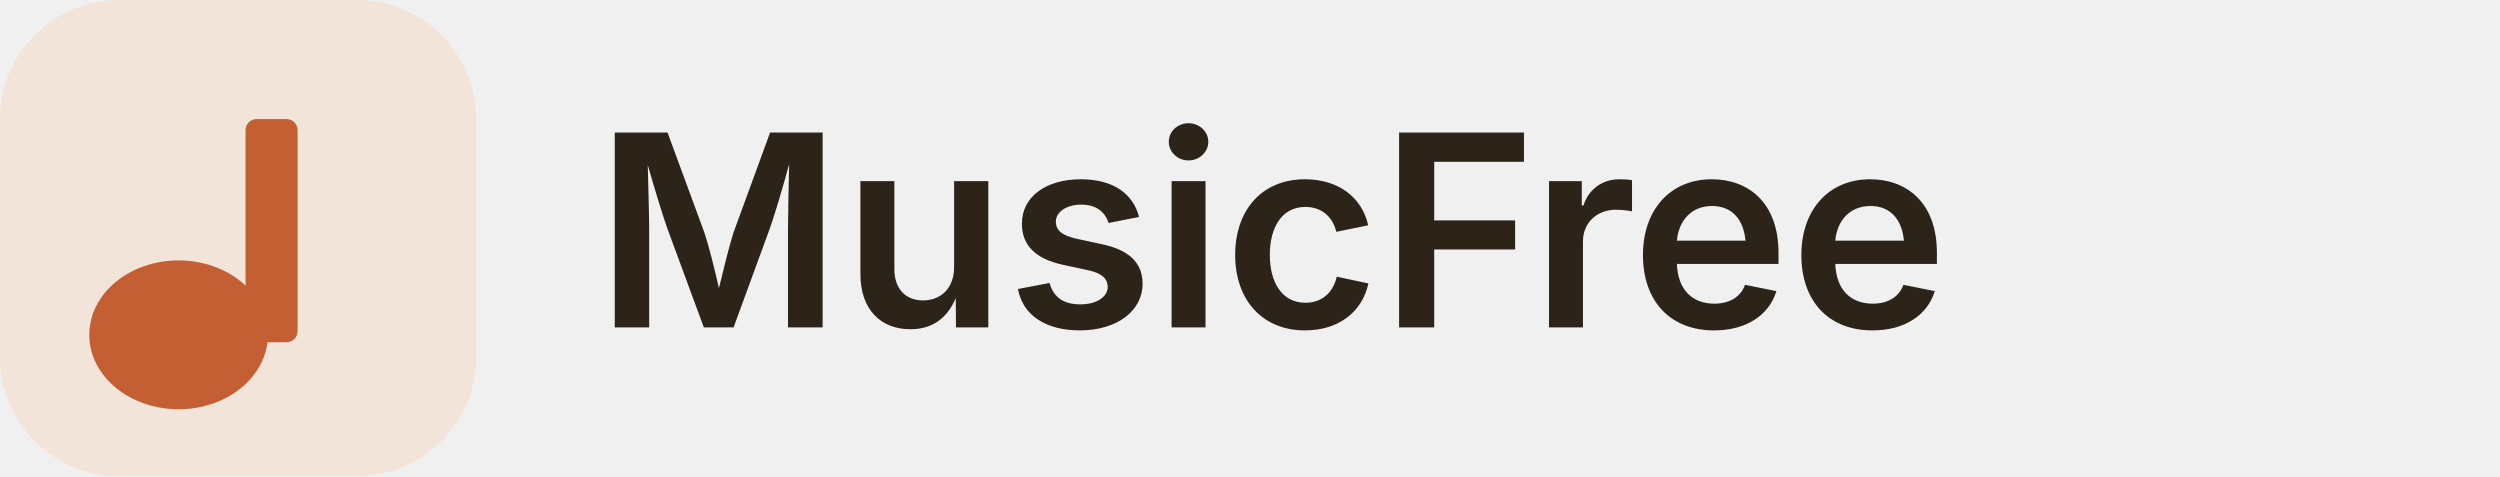
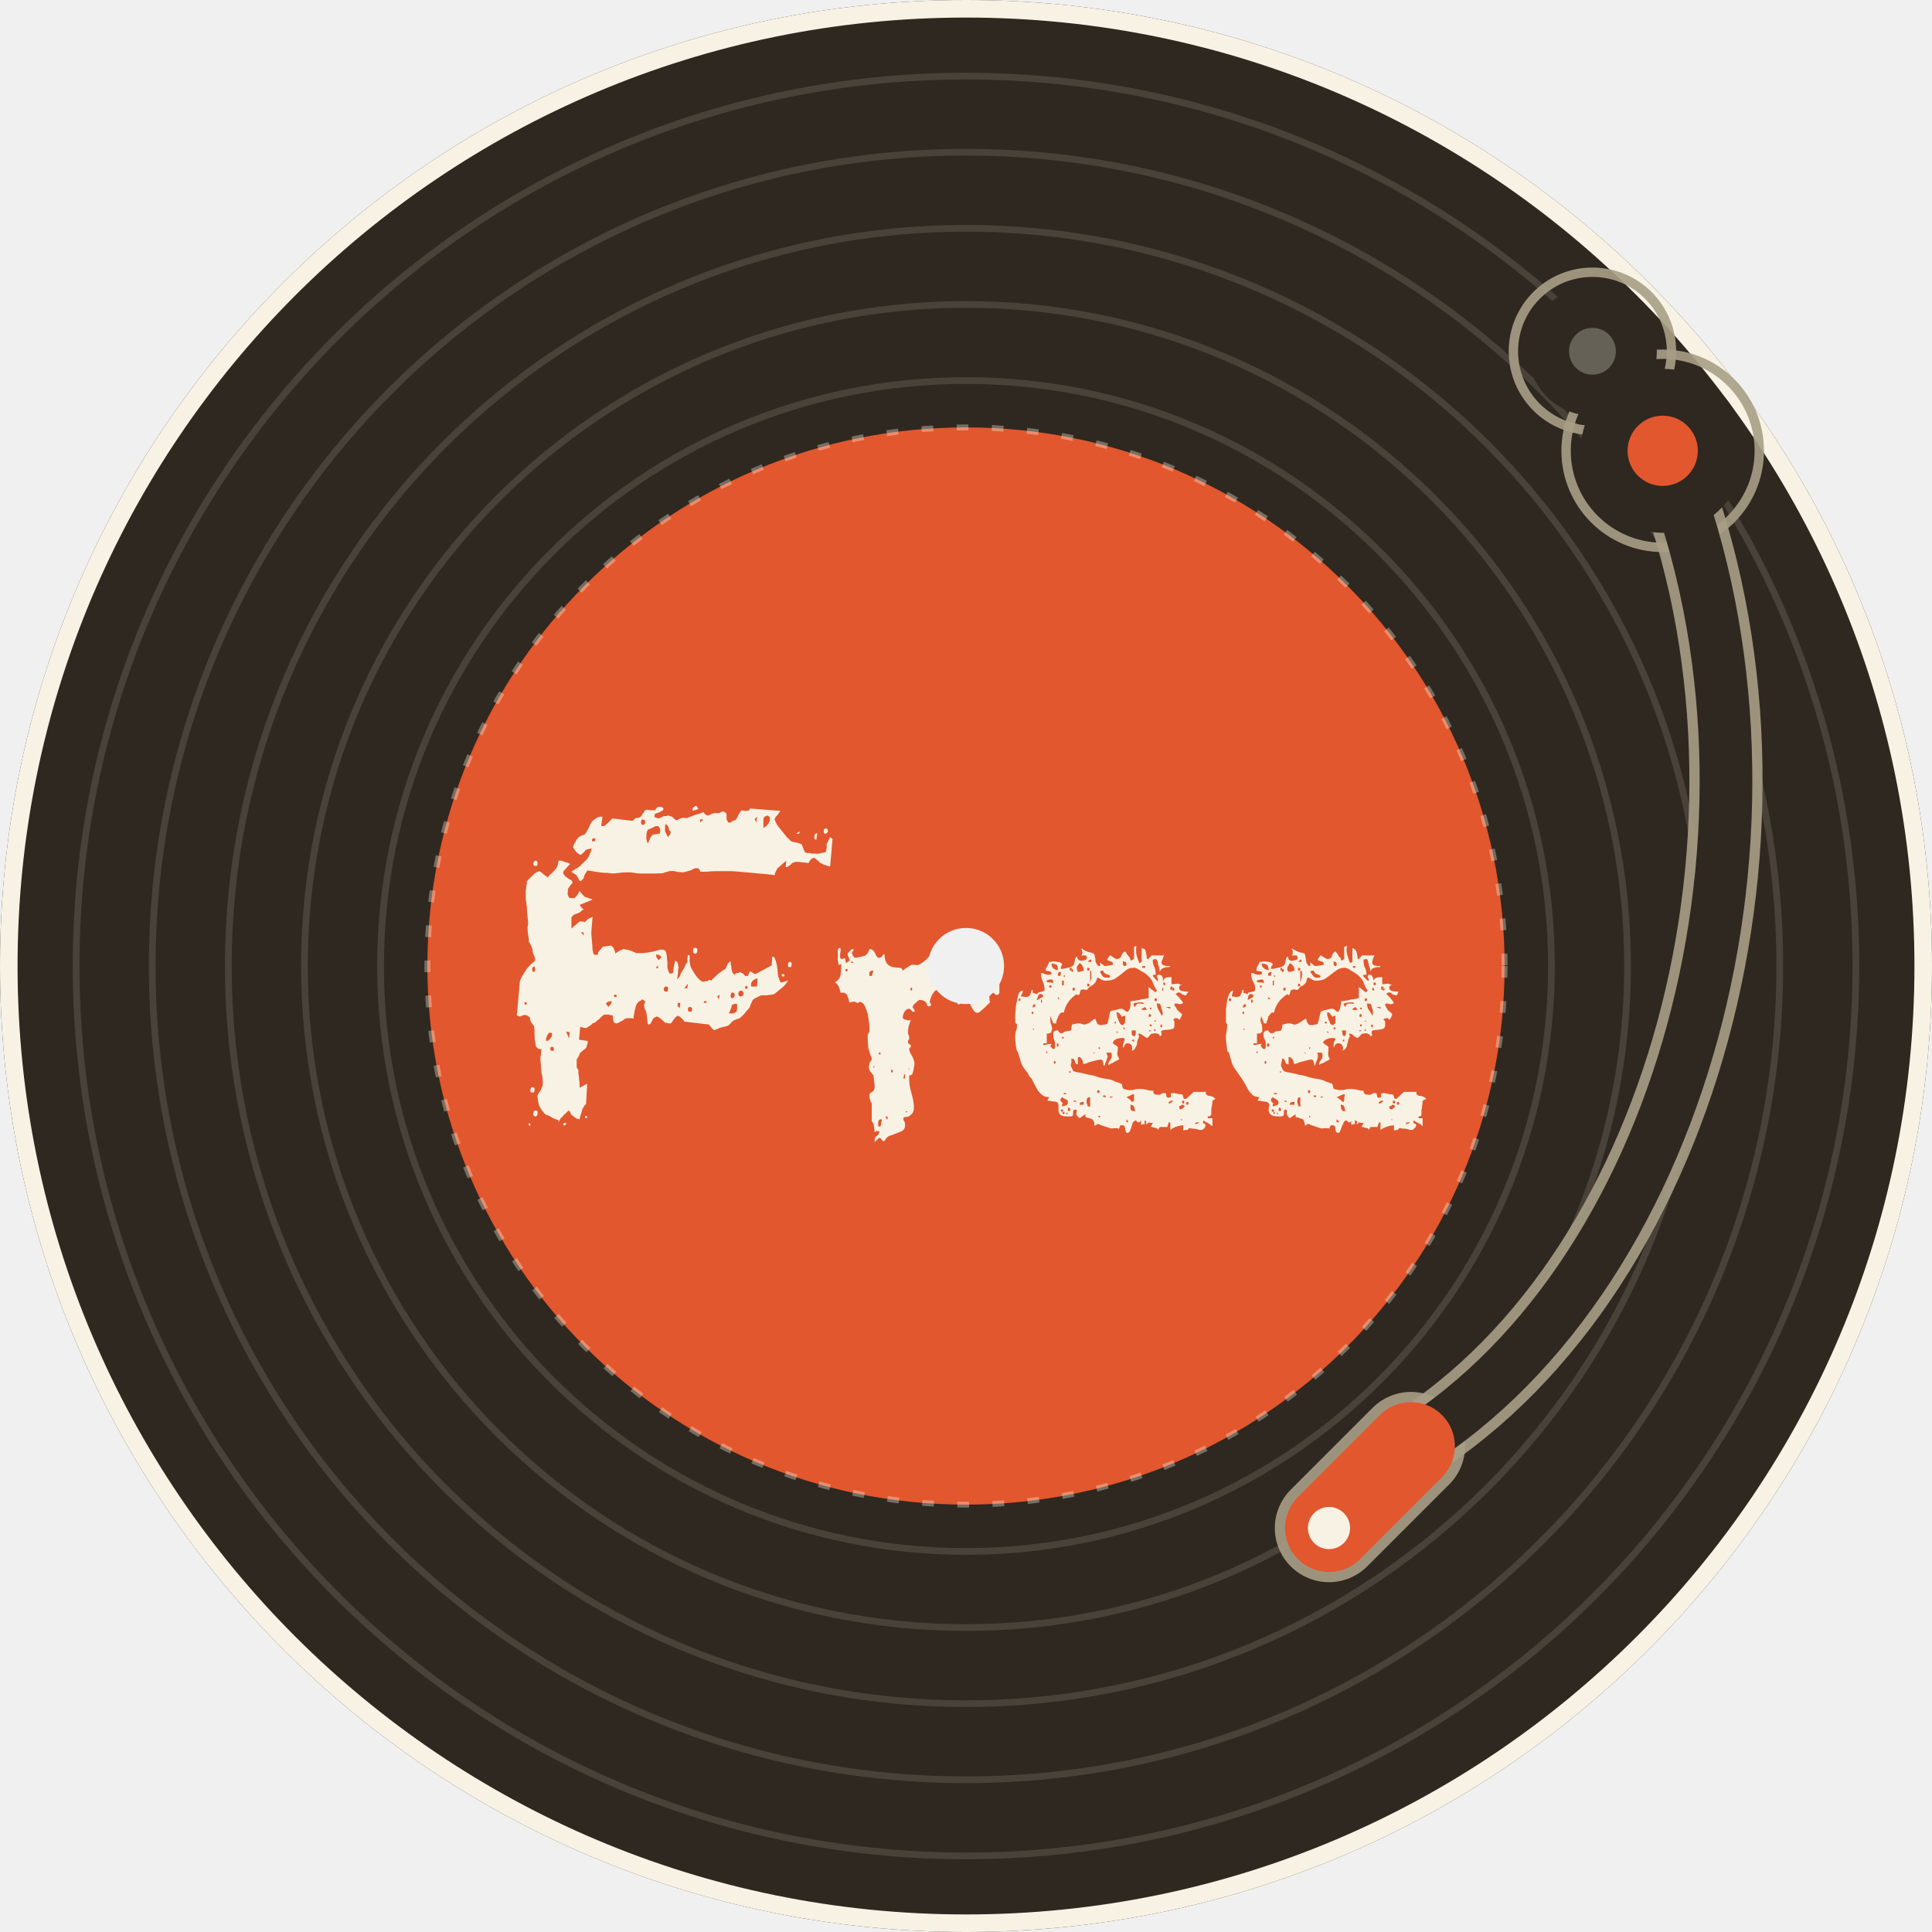
- <svg xmlns="http://www.w3.org/2000/svg" aria-label="MusicFree" viewBox="0 0 168 32">
-   <rect width="32" height="32" fill="#f2e4d9" rx="8" />
-   <ellipse cx="12" cy="22.5" fill="#c35f33" rx="6" ry="5" />
-   <rect width="3.5" height="15" x="16.5" y="8" fill="#c35f33" rx=".75" />
-   <text x="40" y="22" fill="#2c2419" font-family="ui-sans-serif, system-ui, -apple-system, BlinkMacSystemFont, 'Segoe UI', sans-serif" font-size="18" font-weight="600">MusicFree</text>
+ <svg xmlns="http://www.w3.org/2000/svg" width="330" height="330" aria-labelledby="t" viewBox="83 83 330 330">
+   <defs>
+     <mask id="a">
+       <path fill="#fff" d="M0 0h512v512H0z" />
+       <circle cx="248" cy="248" r="6.5" />
+     </mask>
+   </defs>
+   <g mask="url(#a)">
+     <g fill="none" stroke="#a99f86" stroke-linecap="round" stroke-opacity=".5" stroke-width=".9">
+       <path stroke-dasharray="8 3 2 3" d="M371.1 146.6 303.5 365" />
+       <path d="m355.6 217-11.4-3.6m-2.8 49.6-11.5-3.6m-2.8 49.6-11.4-3.6" />
+       <path stroke-dasharray="3 3" d="M353.4 203.9a46 46 0 0 0 39.8-6.1" />
+     </g>
+     <circle cx="248" cy="248" r="165" fill="#2e2820" />
+     <g fill="none" stroke="#f7f2e4" stroke-opacity=".13" stroke-width="1.15">
+       <circle cx="248" cy="248" r="152" />
+       <circle cx="248" cy="248" r="139" />
+       <circle cx="248" cy="248" r="126" />
+       <circle cx="248" cy="248" r="113" />
+       <circle cx="248" cy="248" r="100" />
+     </g>
+     <circle cx="248" cy="248" r="163.5" fill="none" stroke="#f7f2e4" stroke-width="3" />
+     <circle cx="248" cy="248" r="92" fill="#e2572e" />
+     <circle cx="248" cy="248" r="92" fill="none" stroke="#f7f2e4" stroke-dasharray="2 4" stroke-opacity=".35" />
+     <path fill="#f7f2e4" d="M173.5 274.9q.1 0 .1.1 0 .2-.1.3-.2 0-.2-.3 0-.2.2-.1m6.2-.1-.1.4h-.4l.1-.4Zm-4.9-4.6q0-.2.5-.9.4-.8.4-.9v-1q-.1-.9-.2-1 0-.2-.1-1.3-.1-1-.1-1.4 0-.1.1-.6 0-.6.1-.8 0-.1-.3-.1-.4-.1-.5-.3-.2-.1-.2-.5-.1-.4-.1-.5-.1-.2-.1-1.4 0-1.1-.1-1.3-.1 0-.2-.2t-.2-.3q-.1 0-.2-.4t-.1-.5-.3-.2l-.2-.2h-.3q-.1 0-.1-.1-.1.1-.5.2-.4.2-.4.1-.1 0-.3-.1t-.1-.3l.5-5.6q0-.2.6-1.2t1-1.4l.4-.4q.4-.3.5-.4l.1-.2v-.2q0-.2-.2-.6-.2-.5-.2-.6 0-.4-.3-1.1-.4-.7-.4-.8.1-.2-.1-1-.1-.9-.1-1.3 0-.1.1-.5v-.5q0-.2-.1-.8-.1-.7-.1-1.6-.1-.8-.2-1.5v-1.4q.1-.5.1-.7v-.2q.1-.2.1-.3v-.4l.8-.8q.6-.6 1-.8h.2q0-.1.1-.1l.2.1q.2.1.6.5.5.3.7.5 0-.2.7-.8.6-.6.7-.8.2-.2.3-.7.1-.4.1-.6h.5q.2.1.8.3.5.1.7.3-.2.1-.6.6t-.5.5l-.1.3v.2q.1.1.2.3.2.1.1.2.1 0 .5.3t.5.3.2.2.1.3q-.2.2-.5.6t-.3.5v.4q-.1.2 0 .6l.2.4q.1.1.2.1h.7l.2-.2q.1 0 .1-.1l.1-.1q.1-.1.3-.4.1-.3.2-.4.1.1.4.5l.5.5q.1 0 .6.2t.7.2l-.1.1-1.7.7-.3.1v.2q0 .1.1.1 0 .1.2.3t.3.2q0 .1-.3.2l-.3.3q-.1.1-.7.3t-.6.4q-.1-.1-.2.3v1.8q.1-.1.7-.6.5-.4.7-.6h.4q.3 0 .5.1l.4-.4q.4-.3.5-.3t.2-.1.2-.1q0 .3-.1 1.4-.1 1-.1 1.4 0 .3.1 1.3t.1 1.4q0 .1.1.5 0 .4.2.4 0 .1.1.1h.5q0-.2.1-.5l.2-.2.1-.2q.1 0 .3-.3l.2-.2q.2 0 .7-.1.6-.1.7-.1l.2.2.2.2q0 .2.2.5.1.3.1.5.2-.2.7-.5.5-.2.7-.3h.2q0 .1.1.1h.2q.1 0 .8.2.7.3.9.4h1.1q1-.1 1.4-.2.2 0 .8-.2.5-.1.7-.2h.5l.3.1q.3.2.3.5 0 .1.1.5 0 .5.1 1v1q.1.5.2.6 0 .1.1.3.1 0 .1.1.6 0 .6-.3 0-.2.1-1 .2-.7.2-.9.1 0 .1.1h.2q.1.1.2.5t.1.6q-.1.2-.1 1-.1.8-.2 1l.4-.4q.2-.2.2-.4 0-.1.3-.6t.4-.6q0-.1.2-.5t.3-.4v-.7q.1-.4.1-.6l.3.1v1q.1.9.3 1.2.2.4.8 1.3.7.9 1.2 1 .1 0 .4-.1.4 0 .5-.1 0-.2.3-.1.2.1.1.2.3-.4 1.2-1.2.9-.7 1.3-.9.1-.1.2-.4.2-.4.2-.5l.2-.2q.1-.1.3-.2 0 .2.1.9.1.8.2 1l.2.2v.1q.1 0 .1.1v.1q.2-.4.5-.4h.2q.1 0 .1-.1h.4q0 .1.1.1h.1l.5.5h.4q.1 0 .2-.4.2-.3.2-.4l.9.5 2.8-1.5.1-1.5q.1 0 .3.1.1 0 .1.1.1.2.2.5t.1.4q.1.2.2 1.1.1 1 .1 1.1.1.2.2.6.1.3.2.4l.1.1h.2q.1 0 .2-.1.1 0 .4-.1t.5-.1q-.1 0-.3.3t-.3.4q-.2.3-1 .9-.7.6-.9.7l-.4.1q-.3 0-.7.1H213l-.8.4q-.6.3-.6.4-.1.1-.3.6-.2.4-.2.6-.1.1-.5.6t-.6.7l-.4.4q-.3.3-.5.3-.1 0-.5.2-.4.1-.4.2-.1 0-.4.4-.4.4-.5.4-.2.1-.7.2-.6.1-.7.2-.1 0-.5.2-.3.2-.5.1-.1 0-.4-.4-.3-.3-.4-.5l-4.2-.5q-.1-.2-.4-.5-.4-.4-.5-.4l-.2-.1q-.1 0-.2.1-.1 0-.5.5-.4.6-.5.7h-.4q-.1 0-.3-.1h-.3l-.5-.5q-.5-.4-.7-.5-.1 0-.2-.1-.1 0-.1.1-.1 0-.3.1t-.2.2q-.1.1-.3.5-.2.3-.2.4l-.3.1q-.1 0-.1-.1l-.1-.1q0-.3-.1-1.2-.1-.8-.2-1-.1 0-.2-.4t-.1-.5.1-.3q.1-.3.1-.4-.1 0-.3-.2l-.2-.1q-.2.2-.6.4-.3.3-.4.5t-.3 1.1q-.2 1-.2 1.3-.2-.1-.7-.1t-.7.1q-.1 0-.3.2l-.3.2q-.1 0-.4.2t-.5.2h-.1q-.1 0-.2-.1h-.1q-.1-.2-.2-.7 0-.5-.1-.6h-.3q-.2 0-.3-.1h-.7q-.1 0-.4.2l-.6.6q-.3.2-.6.5-.4.2-.5.2-.1.2-.6.5-.4.3-.6.3-.1 0-.5-.1-.3-.1-.4-.1l-.2 2.2 1.5.2q0 .2-.1.6t-.2.6q-.2.2-.5.4-.3.3-.5.4-.1.2-.2.5-.2.4-.3.5t-.1.2v1.1q0 .3.1.4l.2.3v.6q.1.4.1.9.1.5.1 1v.5l1.3-.7-.2 3.5q-.1 0-.2.2-.2.1-.2.3-.2.1-.4 1-.3.8-.3 1.1-.1 0-.2-.1h-.3q0-.1-.4-.3-.3-.3-.4-.3t-.2-.3q-.2-.4-.3-.5-.2 0-.5.4-.3.3-.4.3l-.1.2-.3.3q-.1 0-.3.4-.2.3-.2.5v-.5q-.1 0-.4-.1t-.7-.3q-.3-.2-.7-.4-.3-.1-.4-.1-.2-.2-.6-.7-.4-.6-.5-.8-.1-.3-.2-.9-.1-.7-.1-.8m-.2 2.5q.3 0 .2.5 0 .5-.4.5-.4-.1-.3-.6t.5-.4m8.7 1.1q0 .2-.2.2-.1 0-.2-.2 0-.2.2-.2t.2.2m-9.3-5.1q.4.1.3.5 0 .5-.4.4-.4 0-.3-.4 0-.5.4-.5m3.3-6.9q-.3 0-.3.3 0 .4.3.4.3.1.3-.3t-.3-.4m-.3-2.4q-.3-.1-.6.6-.3.8 0 .8.2 0 .4-.2t.4-.5q.1-.2.1-.5 0-.2-.3-.2m3.2 1 .1-1.1-.6-.1Zm-7.4-6.2q-.2-.1-.2.1 0 .3.1.3.3 0 .3-.2t-.2-.2m14.1.8.2-.2q.2-.2.2-.3.1 0 .1-.2l.1-.2q-.1-.1-.3-.1-.2.1-.3.1t-.3.2l-.1.1Zm11.8-.7q0 .1.1.3 0 .1-.1.2 0 .1.2.2l.2.2.1-.9Zm2.1.7q-.3 0-.3.4t.3.4q.4.1.4-.3.1-.5-.4-.5m8.1-.5q-.2-.1-.5 0-.4.1-.4.2 0 .2-.2.7t-.3.7h.9q0-.1.2-.2.2 0 .2-.1t.1-.4v-.7Zm-21-1.2h.4v-.4h-.4Zm15.3 1h.4l.1-.3h-.4Zm2.6-.6.1-.8-.4.3Zm-9-2.2q-.4 0-.4.4-.1.4.4.5.3 0 .3-.4.1-.5-.3-.5m11.3 1q-.2 0-.3.5 0 .5.2.5.4 0 .5-.5 0-.4-.4-.5m-8.2-.7h.5l.1-.8Zm9.7.4q-.4 0-.5.5 0 .5.4.5t.5-.4q0-.5-.4-.6m-35.3-4.1q-.3-.1-.4.4 0 .6.3.5.2-.1.2-.4t-.1-.5m36.2 3.3q-.2-.1-.2.2-.1.3.1.3.3 0 .3-.2t-.2-.3m1.9-1.3q-.1 0-.2.1h-.2q-.1.1-.3.2l-.2.2q-.2.2-.2.5v.4h1Zm-17.4-1.8.4.1v-.5Zm21.9 1.1q.1.1.1.2t-.1.2q-.4 0-.4-.2 0-.3.4-.2m-21.8-2.9.2.2q.1.3.2.3l.5-.5-.4-.4q-.3 0-.5-.1Zm22.9.8q.3.1.2.5 0 .5-.3.4-.4 0-.3-.5 0-.4.4-.4m-16.3-2.4q.5 0 .4.5 0 .5-.4.5-.4-.1-.3-.6 0-.5.3-.4m-19-2.1v-.5l-.5-.1Zm-2.1-10.9q.1-.1.6-.4.4-.2.9-.6l.8-.8q.4-.3.5-.6.1 0 .3-.5.2-.4.3-.9v-.3q0 .1-.3.2-.4.1-.5.1-.2.1-.5.5-.4.4-.6.4-.1 0-.6-.4-.4-.5-.5-.7-.1 0-.1-.1v-.1q0-.2.1-.4.1-.1.1-.2l.2-.3q.1-.3.2-.4.2-.3.5-.5.1-.1.4-.2.4-.1.5-.2l.2-.3q.2-.3.3-.5l.3-.6q.2-.5.3-.6.1-.2.5-.5t.6-.4l.4-.1h.4l-.2 1.5q0 .1.1.1h.3q.2 0 .8-.6l.7-.7 3.4.4q.1 0 .3-.2.1-.2.2-.2.1-.1.5-.1.4-.1.4-.2.2-.1.3-.4.2-.3.3-.4 0-.1.2-.3.1 0 .3-.1.1 0 .6.1h.8q.1 0 .1-.2.2-.3.3-.3.1-.1.5-.1.4.1.5.2v.3l-.1.1q0 .1-.1.1t-.4.2q-.4.2-.5.2-.2 0-.3.1-.1.2-.1.3v.3q.1 0 .4.1.2.1.3.1.1-.1.5-.2.3-.2.4-.2h.4q.2-.1.4-.1.5.2.6.2l.3.3q.3.3.5.3.1 0 .4-.2.4-.2.5-.2h.4q.4.1.5 0 .3-.1 1.3-.5 1.1-.3 1.5-.5 0 .2.3.4.2.2.4.2.1 0 .5-.2t.5-.2h.9l.4-.2.4-.1q.1.1.3.2l.2.2v.9q0 .1.3.6h.4q.2-.2.4-.3.3-.1.4-.1.2-.2.4-.6.2-.5.3-.6.1 0 .1-.1t.1-.2l.2-.2q.1 0 .5.1h.5l.2-.1q.2-.1.2-.3l5.2.4q-.2.3-.5.7-.4.4-.4.5l-.1.3q0 .1.1.1v.1q.1.3.4.8l.8 1 .8 1q.5.4.6.6.2.2 1 .3.7.2.9.3.1 0 .1.2.1.2.1.3.1 0 .2.5.2.4.3.4.1.1.3.1h.4q.1 0 .3.1h.7q.4.1 1-.1.6-.1.8-.2 0-.1.1-.7v-.6l.3-.6q.2-.5.3-.6l.4.3-.4 4.7q-.2 0-.7-.2-.5-.1-.7-.3-.2 0-.6-.4-.5-.4-.6-.5l-.2-.1q-.1 0-.1.1h-.1q-.1 0-.4.3-.2.3-.3.5-.1 0-1-.1-.8-.1-1.1-.1-.1 0-.4.1t-.4.2q0 .1-.3.3-.2.1-.3.2 0 .1-.2.1h-.2l.1-1.1q-.2.2-.7.6-.5.5-.7.6-.2.2-.4.7-.2.4-.2.6-.4-.1-1.5-.2-1-.1-2.2-.2t-2.3-.2q-1-.1-1.4-.1h-2.6q-.9 0-1.6.1h-1.1q0-.2-.1-.3-.2-.2-.2-.3h-.6l-.4.2-.4.2q-.1 0-.8.2-.3.1-.6.1-.1 0-.9-.1-.7-.2-.9-.1-.1-.1-.7.1-.5.1-.6.2-.4.1-1.7.1h-2.3q-.5 0-1-.1t-1-.1h-.5q-.3 0-1.2.1t-1 .1q-.3 0-.9-.1-.7 0-1.4-.1t-1.3-.2-.8-.1q-.1.2-.3.5t-.2.4l-.1.4-.3.3q-.1.2-.3.2-.1 0-.3-.4-.3-.5-.3-.6-.2-.1-.5-.3t-.4-.3m-6.1-1.9q.4.1.3.6 0 .4-.4.3-.3 0-.3-.4.1-.5.4-.5m9.6-3.3h.5l.1-.5h-.5Zm9.5-1.9q-.2.4-.2 1.3.1.9.3.9.1-.2.3-.7t.4-.6q.1-.2.6-.2.5-.1.7-.1v-.2l.1-.2q0-.2-.1-.5-.2-.4-.3-.4h-.4l-.8.4q-.6.2-.6.3m3 .2.5 1q.1-.1.1-.2l.3-.3v-.2l.1-.2-.3-.3q-.1-.3-.1-.5 0-.1-.2-.3l-.3-.3q0 .2-.1.4v.4Zm25.5.7q0-.1.2-.3.1 0 .3-.1l-.2 1.3-.1-.2q-.2-.1-.2-.3v-.2Zm-29.2-2.7q-.4-.1-.4.4-.1.4.3.5.4 0 .4-.5 0-.4-.3-.4m26.6 2.4h-.5l.6-.4Zm-16.9-1.9.5-.5-.5-.1Zm11.5-1.2q-.1 0-.3.1t-.3.2q-.1.2-.1.4v1.5q0-.1.2-.2.2-.2.3-.2l.4-.5q.1-.3.2-.4v-.5q0-.2-.4-.4m10 2.2q.3 0 .3.5-.1.4-.5.4-.2 0-.2-.5 0-.4.4-.4m-11.9-1 .1-1-.4.4Zm-9.9-2.3-1 .3v-.4q0-.1.3-.3.2-.2.4-.1Zm30.9 55h-.4q0-.1-.4.2 0-.2-.1-.9t-.4-1v-3q-.2-.3-.3-.7t-.1-.7q0-.4.5-.6.4-.3.4-.9 0-.2-.1-1t-.1-.9q-.1-.1-.4-.5t-.3-.5q-.1-.1-.1-.5.1-.5.2-.8h.1v-.2q.1 0 .2-.2v-.2q-.4-1-.6-1.9-.1-1-.1-2 0-.2.1-.3 0-.2.1-.2.1-.1.1-.2v-.8q0-.4-.1-1-.1-.7-.2-1.3-.2-.7-.5-1.3-.2-.5-.8-.7 0 .1-.2.1 0 .1-.1.1h-.1q-.1 0-.3-.1l-.2-.1h-.2q-.5 0-.7.2-.1-.6-.4-1.3-.3-.6-1.1-.4-.1-.3-.3-1-.3-.6-.7-.8.9-.5 1-1.4.1-.8.1-1.7-.1 0-.3.1t-.2-.3q0-.1-.1-.5v-1.4q-.1-.5.3-.7.2 0 .2.3t-.1.7v.6q0 .3.3.3t.5-.2l.2.9q.1 0 .3-.2.2-.1.3-.2v-.3q-.1-.1-.2-.4-.1-.2-.1-.3v-.3q.2-.1.4-.4.3-.3.6-.3v.2q-.1.1-.2.3l-.1.2q.1.2.2.5l.3.3q.9-.1 1.5-.3.7-.1 1-1.2.4 0 .7.3.2.2.3.5t.3.5q.1.2.3.2.4 0 .6-.3.1-.3.4-.3 0 1.2.5 1.7.4.4 1 .5t1 .1q.5 0 .6.5.2-.2.8-.6.5-.3.7-.4h.6q.4.1.6 0 .7-.3 1.5-1.1t1.2-1.4l.1-.1.1-.1q.1 0 .5.1.4 0 .5-.1.1 0 .5-.4.3-.4.4-.5h.1q.1 0 .1-.1l.1.1q.1 0 .3.1.1.1.2.1h.3l.3-.2q.3-.1.4 0l.3.3.3.4q.3.1.9.2h.8q0 .4.1.7.2.3.2.8h.3q.1 0 .3-.1.3-.1.4-.1h.2q.2 0 .4.3t.4.7q.1.4.3.8.3.4.7.6l.1.1h.1q0 .1-.1.5l-.1.3v.4l.2.1.1-.1v-.1l.1-.1.2-.2h.2q.2.2.5.4.3.3.3.4v2.1l-.2.3q-.3.2-.8-.3t-.6-.7q-.1.2-.1.3-.1.1-.1.2v.2q0 .2.1.8 0 .6.1.7v.1l-.3.3-.7.7q-.4.3-.7.6-.3.2-.4.2-.4 0-.6-.3-.2-.2-.4-.6-.2-.3-.3-.6-.2-.3-.5-.4-.1 0-.8.2-.6.2-.7.3-.4-.5-.4-.8-.1-.2-.1-.7 0-.3.1-.6 0-.3.4-.6h-.6q-.5 0-.6.2-.1.1-.4.1-.4 0-.5-.1 0-.2-.7-.2-1 0-1.4.6-.5.6-.7 1.6l.1.3.2.2-.1.1-.2.2h-.1q-.2 0-.3-.1-.1-.2-.1-.4-.1-.2-.4-.4t-.8-.2q-.2 0-.7.5-.5.4-.5.7v.1l.3.4v.1q0 .1.1.2h-.4q-.1 0-.2-.2l-.2-.2-.2-.1q-.5 0-.8.5t-.3 1q0 .3.6.4.5.2.8 0-.3.7-.4 1.1t-.1 1.1q0 .2.1.4.1.1.1.5 0 .3-.1.3-.1.1-.1.3v.3q.1 0 .3.2.2.1.2.2l-.1.3-.2.2v.1q0 .4.5 1.2.4.8.4 1.3 0 .2-.1.6 0 .3-.1.6-.1.4-.2.6-.2.2-.5.2v.7q0 1 .4 2.4t.4 2.3q0 .8-.3 1.1t-.6.5q-.3.1-.6.1t-.3.3.2.5q.1.3.1.5 0 .7-.4 1-.3.2-.9.4l-1 .4q-.6.1-.9.5-.1.1-.2.3-.1.1-.1.2h-.3l-.4-.5h-.1q-.1 0-.2-.1v.1l-.3.3q-.3.2-.4.4v-.3q0-.6.4-.8.4-.3.4-.8m.4-2q-.5-.1-.6.5v.7h.4q0-.1.1-.3v-.3q0-.2.1-.3v-.2Zm.7-.5q0 .5.3.5v-.5Zm3.5-.9q-.1 0-.1.1t.1.1l.2-.1q0-.1-.2-.1m-.2-6.4q-.2.1-.2.4-.1.2-.1.4h.3Zm-2.3-.7q-.1 0-.1.3 0 .2.1.2.2 0 .2-.2 0-.3-.2-.3m3 0v-.2h-.2Zm-6.1-.2.2-.4h-.2Zm.9-2.4h.3v-.3h-.3Zm17-10.5v-.2h-.2Zm-11.4-.9q-.2 0-.2.2 0 .3.2.3.1 0 .1-.3 0-.2-.1-.2m11.9.2h.4l-.4-.2Zm-6.1-.6v-.3l-.3.2Zm5.1-.3q-.1 0-.1.2 0 .1.1.1.2 0 .2-.1 0-.2-.2-.2m-4.1-.2.2.2h.3v-.2Zm-13.4-2q-.5 0-.6.3v.6h.4l.3-.9zm-4.6-.3q-.1 0-.1.2t.1.2q.3 0 .3-.2t-.3-.2m1-1.3q-.1 0-.1.1 0 .2.1.2.2 0 .2-.1t-.2-.2m45.9 28q-.1.1-.2.4t-.1.4q0-.3-.2-.3h-.6q-.5.1-.7 0l-.6-.2-.9-.3q-.1 0-.2-.1l-.3-.1h-.2l-.1.1q-.1.1-.2.1l-.1.1-.1-.1q.1-.1 0-.5-.2-.3-.3-.5-.1-.1-.6-.2-.5-.2-.6-.2v-.5l-1 .7-.2-.2-.3-.3q-.1-.2 0-.6.1-.3-.2-.4-.4.1-.4.3v.4q0 .2-.1.4-.1.1-.6.1-1.2 0-1.5-.3t-.3-.8v-.8q0-.5-.4-.6-.1 0-.7-.1t-.8-.1l.3-.6q-.7 0-1.1-.3-.5-.4-.8-.8-.3-.5-.6-1.1-.3-.5-.5-1-.1 0-.4-.4l-.3-.6q-.9-1-1.1-1.7t-.5-1.7l-.1-.2-.1-.1q-.1-.3-.2-1-.1-.8-.1-1v-.4q0-.5.1-.9.2-.4.2-.9v-.3q0-.1-.2-.2-.1-.2-.1-.3v-1.2q0-.2.1-.9 0-.7.2-1.4.1-.7.3-1.3.3-.5.7-.5 0 .3-.1.5-.2.3-.2.5.3 0 .8.1.5 0 .7-.3.1-.1.2-.5l.1-.4h.2v.5q.1 0 .4.1l.3.1.2-.2.1-.1q.1 0 .5-.1t.5-.2v-.3q0-.7-.3-1.3t-.3-1.4q.4 0 .7.2.3.1.7.1t.4-.3q-.1-.3-.4-.3t-.5-.1l-.1-.1q0-.3.3-.7.2-.4.3-.7h.3q.3-.1.4-.1.2 0 .8.1.7.1.7.5l-.1.2q-.1.2-.1.3v.2q.5 0 1.2-.2.7-.1 1-.5.1-.2.2-.8t.4-.6q0 .7.8.7.1 0 .4-.1.3 0 .4-.2t0-.4l-.1-.2h-.9q.2 0 .2-.2l.1-.2q0-.2-.1-.4 0-.3-.2-.3.1 0 .2-.1l.1.1.3.2q.3.2.4.2.2.1.7.2t.6.3q.2.5.2 1.1.1.5.5.9h.3v-.6l.1.1h.1q0 .1.3.3.2.2.3.2h.2q.1 0 .6-.1t.6-.1v-.2q0-.3-.4-.4t-.5-.2l-.1-.1.1-.1q0-.1.2-.4l.2-.2q.2 0 .5.3.4.2.5.3h.1q.7 0 .8-.5.2-.5.6-.8.2.1.4.5.3.4.4.5.1 0 .1.2.1.2.1.3l.2.1v-.1q.1 0 .2-.1t.2-.1v-2.1l.4-.1q-.1.7 0 1.4.2.8.5 1.5l.4-.2v-2.4l.1.1h.2q0 .1.1.1.2 0 .2.2.1.1.2.7t.1.8h.3q0-.1.2-.3l.3-.3h2.2q-.2.1-.3.6-.2.4-.2.5-.1.1 0 .2.1.2.2.3t.6.2h.7q-.1.2-.3.2h-.5q-.2.1-.5.2t-.5.6q0-.2-.1-.6-.1-.5-.2-.6v-.4q-.1-.3-.2-.4-.2-.3-.3-.2t-.4.1q0 .9.3 1.3.2.5.2 1.3h-.4l-.1.2.7.8q.1.1.1 0h.1v-.2l-.1-.3q-.1-.1-.1-.3l.1-.1.1-.1h.2q.5 0 .6.5t0 .8q.2-.7.5-.8t1-.1v1.2q.7 0 1-.1.2 0 .8.3h-.3l-.2.2v.2q0 .5.6.6t1 .1q0 .1-.1.1-.1.1-.2.3l-.1.2h-.3q-.1-.1-.2-.1l-.2-.1-.3-.2-.2-.1q-.1 0-.3.1t-.3.2q.7.6 1.3 1.5-.4.3-.7.2-.2-.1-.7-.1l-.1.2v.1q.1.2.3.4.1.3.2.4l.4.4.4.3q0 .2-.2.6t-.3.4q-.1-.3-.6-.3-.1 0-.2.1-.1 0-.2.2.2.1.2.4v.4q0 .5-.1.6-.2.2-.5.2-.3.1-.7.1t-.7.1q-.4.1-.2.5.1.4-.3.5-.1-.4-.3-.4-.2-.1-.5-.1-.7 0-.9.3-.1.3-.5.5l-.5-.3q-.1-.1-.4-.3-.3-.1-.4-.2l-.2.2.2.3q-.2.4-.3.7-.1.4-.1.7-.1.3-.3.6-.1.3-.6.5.2-.4 0-.9-.2-.4-.7-.4-.3 0-.4.2-.2.3-.3.6 0-.1-.1-.2v-.4q.1-.1.1-.2l.1-.3q.1-.3.1-.4 0-.2-.2-.2h-.4q-.3 0-.9.2-.5.3-.5.6v.1q.1.1.4.3t.4.3 0 .7 0 .8l.1.2.1.2v.1l.1.1-.3.2q-.3.1-.6.3t-.6.3q-.3.2-.4.2 0-.5.3-.8t.3-.8-.2-.5h-.7q0 .1.1.4.1.2.1.3l-.3.9q-.2.3-.2.6h-.2q0-.2-.1-.6-.1-.5-.5-.4-.3 0-1 .2t-1.1.3q0 .1-.2.1l-.2.1h-.4q0-.7-.6-1.2 0 .1-.3.1v1.2q-.4 0-.5-.5t-.6-.5v.6q-.1.4-.1.6 0 .1.2.5t.3.5l.4.1q.4.1.6.1.9.2 1.7.4.8.1 1.5.4.7.2 1.5.3t1.5.5q.2 0 .6.2.4.1.4.2.1.1.1.4.1.3.2.4l.4.1q.4.1.6.1h.2q.4 0 .7-.1t.7-.1q.7 0 1.2.1.5.2 1.3.2 0 .5.2.6.3.1.6.1.5 0 .6-.2.1-.1.5-.1.2 0 .3.1v.3q0 .2.1.3t.3.1q.5 0 .4-.4t.3-.4h.3q.2.1.4.1t.4.1h.5q.2.2.2.5t.4.3h.1l1.3-1.2h2.2l-.2.2q.2.5.8.5.6.1.9.5l-.5.3q0 .5-.1.9-.1.3-.1.7v.7q-.1.3-.2.3 0 .1-.4.1v.3h.8v1.3h-.1q-.1 0-.1-.1-.1 0-.2-.1 0-.1-.1-.1-.1-.1-.5-.3t-.5-.3l-.1.1v.4h.2q.1 0 .1.1.1 0 .1.2 0 .3-.2.5-.2.3-.6.3h-.3q-.1-.1-.7-.2-.6 0-.8-.1h-.2l-.1.1q-.1.1-.1.2h-.4q-.3.1-.4.1v-.9q-1.3.1-2.2.8v-1.2q-.1-.1-.2-.1h-.1q0 .1-.1.4t-.1.4h-1.3l-.3.5q0-.1-.2-.3-.1 0-.5-.1-.2-.1-.4-.1-.2-.1 0-.3.2-.3.2-.4h-.4l-.3-.1-.2.2-.1.1h-.5q-.4.1-.5.1v-.7l-.2.2q0 .1-.1.1h-.2l-.2-.1q-.1-.1-.1-.2h-.2q-.4.2-.5.6-.1.3-.2.7-.1.3-.2.5-.2.3-.4.3-.3 0-.3-.2-.1-.2-.1-.5-.1-.2-.1-.4-.1-.2-.5-.2Zm13.2-.5q-.4 0-.5.3h.3q0-.1.2-.1.2-.1.2-.2Zm-12.2 0h.3q0-.3-.3-.5Zm3.2-.3q-.1 0-.1.3t.1.3q.2 0 .2-.3t-.2-.3m6.3 0v-.2h-.3Zm-14-.7q.1-.1-.1-.1t-.2.1q.2.4.3 0m-6.2-.8q-.2 0-.2.2t.2.2q.3-.2 0-.4m.7.4q0-.2-.1-.2-.2 0-.2.2zm-1-.8q-.2 0-.2.2t.2.2.2-.2-.2-.2m11.7-.8v.7q.1.4.6.4h.2l-.2-.8q-.2-.3-.6-.3m-10.5.5q-.2 0-.2.3t.2.3.2-.3-.2-.3m18.8 0 .1.2.1.1q.2 0 .4-.2t.4-.3l-.3-.3h-.2q-.1.1-.3.2-.2 0-.2.1v.1Zm-19.7-.7q-.3 0-.3.2v.3q.3-.1.7-.2.3-.1.3-.6v-.2q-.1-.1-.5-.3t-.5-.3l-.2.3-.1.1v.2h.1q0 .1.2.3.1.2.3.2m3.9-.5v.3q0 .2.1.3l.1.4h.4v-1.6q-.6 0-.6.6m-.5.2q-.3 0-.5.1t-.2.4h.7Zm15.2-.2q-.7 0-.7.5.4 0 .8-.5Zm2.6.2q-.3 0-.3.3 0 .2.3.2.1 0 .1-.2 0-.3-.1-.3m-19.5 0h.5l-.1-.1-.1-.1h-.3Zm9-.8q.7.4.9.8h.2l.2-.2v-1.1q-.3 0-.6.2-.4.2-.7.3m9.7.6q-.2 0-.2.2 0 .3.2.3t.2-.3q0-.2-.2-.2m-12.5-.5q.3 0 .5-.2h-.5Zm-.7-.2q0-.2-.3-.2t-.2.2q.1.1.3.1t.2-.1m-7.2-.4h.4v-.2h-.4Zm5.9-.7q-.2 0-.2.3 0 .2.2.2t.2-.2q0-.3-.2-.3m-5-3h.3v-.2h-.3Zm-2.5-2q-.1 0-.1.3 0 .2.1.2.2 0 .2-.2 0-.3-.2-.3m6.8-1.3.2-.1h-.5Zm-8-.1q0-.2-.1-.2-.2 0-.1.2 0 .1.1.1t.1-.1m.7-1.5q0 .1-.1.2-.1.2-.1.3.1 0 .3.2.1.2.2.2.3 0 .3-.4v-.6q0-.4-.2-.7-.1-.3-.1-.8 0-.3.1-.5.2-.2.5-.2h.2l.2.3q.2.2.3.2h.2q.1-.1.2-.1l.3-.2q.1 0 .5-.1.4 0 .5-.1t.1-.5q.1-.4.1-.5.1 0 .5-.1.3-.1.5-.1h.3l.4.1.3.1q.5 0 1.1-.4.6-.5.9-.6.2.6.3.8.2.3.7.3.1 0 .5-.1.4 0 .6-.2l.4-2q.3-.2 1-.3.6-.2.9-.2h.1q.1 0 .4.2t.4.3h.2q.1 0 .2-.2l.1-.1q.1-.2.2-.8v-.7q.2 0 .9-.1t.9-.2q.2 0 .7-.1.3-.1.6-.1v-2q0 .2.2.2.2.3.6.5.2.2.4.3l.2-.3q-.5-.8-.7-1.4t-1-1.3q-.3-.3-1.1-.7-.7-.5-1.1-.5-.7 0-1.2.3l-1 .8q-.5.4-1.1.8-.6.3-1.5.3h-.2q-.2 0-.6-.2t-.5-.3h-.2q0 .1-.1.4l-.2.4-.5.5q-.1 0-.2.1 0 .1-.2.1-.1 0-.3.3l-.3.3q-.1 0-.5-.1-.3 0-.5.1l-.1.3q-.1.3-.1.4l-.1.1q-.1.1-.2.1l-.2-.2q-1.8 1.2-2.2 3.2-.4-.2-.7.2-.2.3-.3.5 0 .2-.2.5-.1.4-.1.6h-.5l-.5-1.3v.6q0 .5.1.8.2.4.2.9v.1l-.1.1v.2q0 .2-.4.3-.3.1-.4 0v1.7h-.6v.3q.3 0 .6-.1t.8-.1m8.3.7q.1-.1-.1-.1t-.2.1q.2.4.3 0m-7.2-.8q-.2 0-.2.3t.2.3q.1 0 .1-.3t-.1-.3m13-.2v-.5l-.4.2Zm-12-.7q0-.2-.1-.2-.2 0-.2.2 0 .1.1.1t.2-.1m11.6-1.3v.5q0 .4.4.5.3-.1.3-.5v-.5Zm-2.4.5v-.3h-.3Zm5.5-.3.3-.2h-.5Zm1-.2q0-.2-.2-.2-.1 0-.1.2.1.1.2.1t.1-.1m-20.8-.2q.1-.1-.1-.1-.1 0-.1.1l.1.1q.1 0 .1-.1m15.3 0h.2v-.3h-.2Zm4.5-.5h.3v-.3h-.3Zm2-.3q-.2 0-.2.2 0 .3.2.3.1 0 .1-.3 0-.2-.1-.2m-7.7-2.1q0 .2.1.5 0 .4.2.7.1.4.3.7t.5.3l.1-.1.1-.1.1-.1q.1-.2.1-.7v-.6q-.3 0-.6.2-.1-.3-.3-.5-.2-.3-.6-.3m-.3 1.9h.2v-.3h-.2Zm6.7-.3h.3v-.3Zm-.7-1.3q-.2 0-.2.3 0 .2.2.2t.2-.2q0-.3-.2-.3m1.2-1.8q0 .7.3 1.1.3.5.5 1 .2-.2.2-.3v-.2q0-.1-.1-.4l-.1-.3q-.1-.5-.2-.7 0-.2-.6-.2m-21.2 1.4q-.2 0-.2.2t.2.2q.1 0 .1-.2t-.1-.2m19.2-.8q-.1.1-.4.2-.2.1-.2.3h.9Zm1.1.3q0-.2-.2-.2-.1 0-.1.2 0 .1.1.1t.2-.1m3.2 0v-.3h-.8Zm-23.3-.8q-.2.2-.2.6.3 0 .5-.4Zm17 .1q0 .1.1.1v.2l.2.1q.1-.5.6-.6.5 0 .9.1-.1-.3-.4-.3h-.4q-.1 0-.6.1-.4 0-.4.3m-15.7-.9q-.1 0-.1.3 0 .4.1.3t.1-.3-.1-.3m-3.7-.2q-.2 0-.2.3 0 .2.2.2.1 0 .1-.2 0-.3-.1-.3m3.5-.7q-.3 0-.4.4-.2.5-.2.6.2 0 .6-.3.5-.2.5-.4v-.1q-.2-.1-.3-.2zm3 .7q0 .2.2.2v-.2l-.1-.1q-.1-.1-.1-.2v.2Zm16.7 0q-.2 0-.2.3 0 .2.2.2t.2-.2q0-.3-.2-.3m1.2-1.8q-.1 0-.1.3t.1.2q.1 0 .1-.2t-.1-.3m-15.2 0q-.2 0-.2.3 0 .2.2.2t.2-.2q0-.3-.2-.3m17 0q-.2 0-.2.3 0 .2.2.2t.2-.2q0-.3-.2-.3m-.3-.2q-.2 0-.2.3t.2.3.2-.3-.2-.3m-20.7-.2q-.2 0-.2.2t.2.2.2-.2-.2-.2m2 0h.3v-.8h-.3Zm4.4-.3q-.1 0-.1.3 0 .2.1.2.3 0 .3-.2 0-.3-.3-.3m13.1-.2q-.2 0-.2.2 0 .3.2.3.1 0 .1-.3 0-.2-.1-.2m-20.2-.3q0 .1.1.1.1.1.1.2h.5q.4.1.5.1 0-.6-.3-.6h-.2q-.1 0-.4.1-.2.1-.3.1m7.5.3q.1-.4.2-.7v-1q0-.3-.2-.3Zm1.7-1.8q.2.4.4.7t.7.3h.4q.2 0 .2-.3l-.1-.1-.1-.1q-.1 0-.4-.1t-.3-.2q-.1 0-.2-.2 0-.2-.1-.2h-.3l-.1.1zm-7.2.5q0 .2.2.2.3 0 .3-.3v-.4q-.2 0-.4.1-.1.1-.1.3Zm1.2.2q0-.1-.1-.1-.2 0-.1.1 0 .2.1.2t.1-.2m2-1.4q0 .1.1.4 0 .2.1.3h.3l.7-.2v-.1q0-.4-.2-.7-.2-.4-.5-.5-.1.1-.3.4-.2.2-.2.4m-.8.2q-.1 0-.1.3 0 .2.1.2.2 0 .2-.2 0-.3-.2-.3m-3.5-.9q0 .5.3.8.4.3.8.3 0-.7-.2-.9-.3-.2-.9-.2m3.3.7q-.2 0-.2.2 0 .3.2.3t.2-.3q0-.2-.2-.2m2.9 0q-.1 0-.1.2 0 .3.1.3.3 0 .3-.3 0-.2-.3-.2m9.3 0h.5v-.3h-.5Zm-3.3-1.1v.5q.1.3.3.3.3 0 .3-.2v-.2q0-.2-.2-.3t-.4-.1m-5.4-.3q-.4 0-.6.4h.6Zm41 28.3q-.2.1-.3.4v.4q0-.3-.2-.3h-.7q-.5.1-.6 0-.1 0-.7-.2-.5-.2-.9-.3l-.2-.1-.2-.1h-.3l-.1.1-.1.1-.2.1v-.1q0-.1-.1-.5-.1-.3-.2-.5-.2-.1-.6-.2-.5-.2-.7-.2v-.5l-1 .7-.2-.2q-.2-.2-.2-.3-.2-.2-.1-.6.1-.3-.2-.4-.3.1-.3.3v.4q0 .2-.1.4-.2.1-.7.1-1.1 0-1.4-.3-.4-.3-.4-.8 0-.4.1-.8 0-.5-.5-.6-.1 0-.7-.1-.5-.1-.8-.1l.3-.6q-.6 0-1.1-.3-.4-.4-.7-.8-.3-.5-.6-1.1l-.6-1-.3-.4q-.3-.4-.4-.6-.8-1-1-1.7t-.5-1.7l-.2-.2-.1-.1q0-.3-.1-1-.1-.8-.1-1v-.4q0-.5.1-.9t.1-.9v-.3q0-.1-.1-.2-.1-.2-.1-.3v-2.1l.2-1.4q.1-.7.4-1.3.3-.5.6-.5 0 .3-.1.5-.1.3-.1.5.2 0 .8.1.5 0 .7-.3 0-.1.2-.5l.1-.4h.2v.5q.1 0 .4.1.2.1.3.1l.1-.2.1-.1q.2 0 .6-.1t.5-.2v-.3q0-.7-.4-1.3-.3-.6-.3-1.4.4 0 .7.2.3.1.7.1t.5-.3q-.1-.3-.4-.3t-.6-.1v-.1q0-.3.2-.7.3-.4.3-.7h.4q.3-.1.4-.1t.8.1.7.5l-.2.2q-.1.2-.1.3v.2q.5 0 1.2-.2.7-.1 1.1-.5.1-.2.2-.8t.4-.6q0 .7.7.7.2 0 .5-.1.3 0 .4-.2t0-.4l-.1-.2h-.9q.1 0 .2-.2v-.6q-.1-.3-.2-.3l.1-.1.1.1q.1 0 .4.2t.4.2q.1.1.6.2.6.1.7.3.1.5.2 1.1 0 .5.5.9h.2v-.6l.2.1.3.3.3.2h.2q.2 0 .7-.1t.6-.1v-.2q0-.3-.4-.4t-.6-.2v-.2q.1-.1.3-.4.1-.2.2-.2t.5.3q.4.2.5.3h.1q.7 0 .8-.5t.6-.8q.1.1.4.5.2.4.3.5.1 0 .2.2 0 .2.1.3l.1.1.1-.1q.1 0 .2-.1 0-.1.1-.1v-2.1l.5-.1q-.2.7 0 1.4.2.8.5 1.5l.4-.2v-2.4q0 .1.1.1h.1l.1.1q.2 0 .2.2.2.1.3.7t.1.8h.2l.3-.3q.2-.2.2-.3h2.2q-.1.1-.3.6-.1.4-.1.5-.1.1 0 .2.1.2.1.3.2.1.7.2h.6q0 .2-.3.2h-.4l-.6.2q-.3.1-.4.6 0-.2-.1-.6-.2-.5-.2-.6 0-.2-.1-.4 0-.3-.1-.4-.2-.3-.3-.2t-.4.1q0 .9.2 1.3.3.5.3 1.3h-.5l-.1.2.8.8q.1.1.1 0h.1v-.2l-.1-.3q-.1-.1-.1-.3l.1-.1.1-.1h.2q.4 0 .5.5.2.5 0 .8.2-.7.6-.8.3-.1 1-.1v1.2q.7 0 .9-.1.2 0 .8.3h-.2q-.2.1-.3.2v.2q0 .5.6.6.7.1 1 .1 0 .1-.1.1 0 .1-.1.3t-.2.2h-.2q-.2-.1-.3-.1-.1-.1-.2-.1l-.2-.2-.3-.1q-.1 0-.3.1l-.2.2q.7.6 1.3 1.5-.4.3-.7.2t-.7-.1l-.1.2v.1l.2.4q.2.3.2.4.1.1.5.4l.3.3q0 .2-.2.6t-.3.4q-.1-.3-.5-.3-.1 0-.3.1-.1 0-.2.2.3.1.3.4v.4q0 .5-.2.6-.2.2-.5.2-.3.1-.6.1-.4 0-.8.1-.3.1-.2.5.2.4-.2.5-.2-.4-.4-.4-.1-.1-.4-.1-.7 0-.9.3t-.5.5l-.6-.3-.3-.3q-.3-.1-.4-.2l-.2.2.2.3q-.3.4-.3.7-.1.4-.2.7 0 .3-.2.6t-.6.5q.2-.4 0-.9-.2-.4-.7-.4-.3 0-.5.2-.2.3-.3.6v-.8l.1-.3q.2-.3.2-.4 0-.2-.3-.2h-.4q-.3 0-.8.2-.6.3-.6.6 0 .1.1.1.1.1.4.3t.4.3v.7q-.1.6 0 .8v.2l.2.2v.2l-.2.2q-.3.1-.6.3t-.7.3l-.3.2q0-.5.3-.8t.3-.8-.2-.5h-.7q0 .1.1.4v.3q0 .3-.3.9l-.2.6h-.1q0-.2-.1-.6-.1-.5-.6-.4-.2 0-.9.2-.8.2-1.1.3-.1.1-.2.1l-.3.1h-.3q0-.7-.7-1.2 0 .1-.2.1v1.2q-.5 0-.6-.5t-.5-.5q0 .2-.1.6t-.1.6q0 .1.2.5t.4.5l.3.1q.4.1.6.1.9.2 1.7.4.8.1 1.6.4.7.2 1.5.3t1.5.5q.2 0 .6.2.4.1.4.2t.1.4.1.4q.1 0 .5.1t.5.1h.3q.4 0 .7-.1t.6-.1q.8 0 1.3.1.5.2 1.2.2 0 .5.3.6t.6.1q.5 0 .6-.2.1-.1.4-.1t.3.1q.1.1.1.3t.1.3q0 .1.3.1.4 0 .3-.4t.4-.4h.3q.1.1.3.1t.4.1h.5q.3.2.3.5t.4.3l1.3-1.2h2.2l-.1.2q.1.5.8.5.6.1.9.5l-.6.3q0 .5-.1.9 0 .3-.1.7v.7q0 .3-.1.3-.1.1-.4.1v.3h.7v1.3h-.1q-.1 0-.1-.1l-.1-.1-.1-.1-.6-.3q-.3-.2-.5-.3l-.1.1q0 .3.1.4h.1q.1 0 .2.1.1 0 .1.2 0 .3-.3.5-.2.3-.5.3h-.3q-.1-.1-.7-.2-.7 0-.8-.1h-.3l-.1.1q-.1.1-.1.2h-.3q-.3.1-.4.1v-.9q-1.3.1-2.3.8v-1.2q0-.1-.1-.1h-.1q-.1.1-.2.4t-.1.4h-1.2l-.3.5q0-.1-.2-.3-.1 0-.5-.1-.3-.1-.5-.1-.1-.1.1-.3.2-.3.2-.4h-.4q-.3-.1-.4-.1l-.1.2-.1.1h-.6q-.3.1-.5.1v-.7q0 .1-.1.2l-.1.1h-.2q-.1 0-.2-.1t-.1-.2h-.3q-.3.2-.4.6-.2.3-.3.7-.1.3-.2.5-.1.3-.3.3-.3 0-.4-.2t-.1-.5q0-.2-.1-.4t-.4-.2Zm13.2-.5q-.5 0-.5.3h.2q.1-.1.3-.1.2-.1.2-.2Zm-12.3 0h.4q0-.3-.4-.5Zm3.2-.3q-.1 0-.1.3t.1.3q.3 0 .3-.3t-.3-.3m6.3 0v-.2h-.2Zm-14-.7q.1-.1-.1-.1-.1 0-.1.1.1.4.2 0m-6.2-.8q-.1 0-.1.2t.1.2q.3-.2 0-.4m.7.4q.1-.2-.1-.2-.1 0-.1.2zm-.9-.8q-.2 0-.2.2t.2.2.2-.2-.2-.2m11.6-.8q0 .3.1.7t.5.4h.2l-.2-.8q-.1-.3-.6-.3m-10.4.5q-.2 0-.2.3t.2.3.2-.3-.2-.3m18.7 0 .1.2.2.1q.2 0 .4-.2l.3-.3-.2-.3h-.3q0 .1-.2.2-.2 0-.3.1v.1Zm-19.7-.7q-.2 0-.2.2v.3l.6-.2q.4-.1.4-.6-.1 0-.1-.1v-.1q-.1-.1-.4-.3-.4-.2-.5-.3l-.3.3v.3q0 .1.2.3t.3.2m4-.5v.3q0 .2.1.3l.1.4h.3v-1.6q-.5 0-.5.6m-.5.2q-.3 0-.6.1-.2.1-.2.4h.8Zm15.1-.2q-.7 0-.7.5.5 0 .8-.5Zm2.6.2q-.2 0-.2.3 0 .2.2.2t.2-.2q0-.3-.2-.3m-19.4 0h.5l-.2-.1q0-.1-.1-.1h-.2Zm8.9-.8q.7.4 1 .8h.2l.1-.2v-.5q.1-.4.1-.6-.3 0-.7.2-.3.2-.7.3m9.8.6q-.2 0-.2.2 0 .3.2.3t.2-.3q0-.2-.2-.2m-12.5-.5q.2 0 .5-.2h-.5Zm-.8-.2q.1-.2-.2-.2t-.2.2q0 .1.2.1t.2-.1m-7.2-.4h.5v-.2h-.5Zm6-.7q-.2 0-.2.3 0 .2.2.2t.2-.2q0-.3-.2-.3m-5-3h.2v-.2h-.2Zm-2.5-2q-.1 0-.1.3 0 .2.1.2.2 0 .2-.2 0-.3-.2-.3m6.8-1.3.2-.1h-.5Zm-8.1-.1q.1-.2-.1-.2-.1 0-.1.2l.1.1q.1 0 .1-.1m.7-1.5q0 .1-.1.2-.1.2 0 .3.1 0 .2.2.2.2.3.2.3 0 .3-.4v-.6q0-.4-.2-.7t-.2-.8q0-.3.2-.5t.5-.2h.1l.2.3.3.2h.3q0-.1.2-.1l.2-.2q.1 0 .6-.1.4 0 .4-.1.1-.1.2-.5 0-.4.1-.5.1 0 .4-.1.4-.1.6-.1h.2q.1 0 .4.1t.4.1q.4 0 1-.4.7-.5 1-.6.1.6.3.8.1.3.6.3.2 0 .6-.1.4 0 .5-.2l.5-2q.3-.2.9-.3.6-.2.9-.2h.2q.1 0 .4.2t.3.3h.3q.1 0 .1-.2l.1-.1q.1-.2.2-.8.1-.5.1-.7.2 0 .9-.1.6-.1.8-.2.3 0 .8-.1.3-.1.5-.1v-2q0 .2.2.2.3.3.6.5.2.2.4.3l.3-.3q-.5-.8-.7-1.4t-1-1.3q-.4-.3-1.1-.7-.7-.5-1.1-.5-.7 0-1.2.3-.6.4-1.1.8t-1.1.8q-.6.3-1.5.3h-.2q-.1 0-.5-.2t-.5-.3h-.3q0 .1-.1.4-.1.2-.1.4l-.5.5q-.1 0-.2.1t-.2.1h-.1l-.2.3-.3.3q-.1 0-.5-.1-.4 0-.5.1-.1 0-.2.3t-.1.4l-.1.1-.1.1-.2-.2q-1.9 1.2-2.3 3.2-.4-.2-.6.2-.3.3-.4.5 0 .2-.1.5-.2.4-.2.6h-.4l-.5-1.3v.3q-.1.2-.1.3 0 .5.2.8.1.4.1.9v.4q-.1.2-.4.3t-.5 0v1.7h-.6v.3q.4 0 .7-.1t.7-.1m8.3.7q.1-.1-.1-.1-.1 0-.1.1.1.4.2 0m-7.2-.8q-.2 0-.2.3t.2.3.2-.3-.2-.3m13-.2v-.5l-.3.2Zm-12-.7q.1-.2-.1-.2-.1 0-.1.2 0 .1.1.1t.1-.1m11.6-1.3q0 .1.1.5 0 .4.3.5.3-.1.3-.5v-.5Zm-2.3.5v-.3h-.3Zm5.4-.3.3-.2h-.5Zm1-.2q0-.2-.1-.2-.2 0-.1.2 0 .1.1.1t.1-.1m-20.7-.2q0-.1-.1-.1-.2 0-.1.1 0 .1.1.1t.1-.1m15.2 0h.3v-.3h-.3Zm4.5-.5h.3v-.3h-.3Zm2.1-.3q-.2 0-.2.2 0 .3.2.3.1 0 .1-.3 0-.2-.1-.2m-7.7-2.1v.5q.1.4.2.7.2.4.3.7.2.3.6.3v-.1l.1-.1.2-.1v-1.3q-.3 0-.5.2-.2-.3-.4-.5-.1-.3-.5-.3m-.4 1.9h.3v-.3h-.3Zm6.8-.3h.2v-.3Zm-.8-1.3q-.1 0-.1.3 0 .2.1.2.3 0 .3-.2 0-.3-.3-.3m1.2-1.8q0 .7.3 1.1.4.5.6 1 .1-.2.1-.3v-.6l-.1-.3q-.2-.5-.2-.7t-.7-.2m-21.1 1.4q-.2 0-.2.2t.2.2q.1 0 .1-.2t-.1-.2m19.1-.8q-.1.1-.3.2t-.2.3h.9Zm1.1.3q0-.2-.1-.2-.2 0-.2.2.1.1.2.1t.1-.1m3.2 0v-.3h-.7Zm-23.2-.8q-.3.2-.3.6.4 0 .6-.4Zm16.9.1q0 .1.1.1 0 .1.1.2l.1.1q.1-.5.6-.6.6 0 .9.1-.1-.3-.3-.3h-.4q-.2 0-.6.1-.5 0-.5.3m-15.7-.9q-.1 0-.1.3 0 .4.1.3.2-.1.2-.3t-.2-.3m-3.7-.2q-.2 0-.2.3 0 .2.2.2t.2-.2q0-.3-.2-.3m3.6-.7q-.4 0-.5.4-.1.5-.1.6.1 0 .6-.3.4-.2.4-.4v-.1q-.1-.1-.3-.2zm2.9.7q0 .2.3.2v-.2l-.2-.1q-.1-.1-.1-.2v.2Zm16.7 0q-.2 0-.2.3 0 .2.2.2t.2-.2q0-.3-.2-.3m1.2-1.8q-.1 0-.1.3t.1.2q.2 0 .2-.2t-.2-.3m-15.1 0q-.2 0-.2.3 0 .2.2.2t.2-.2q0-.3-.2-.3m16.9 0q-.1 0-.1.3 0 .2.1.2.2 0 .2-.2 0-.3-.2-.3m-.2-.2q-.2 0-.2.3t.2.3.2-.3-.2-.3m-20.7-.2q-.2 0-.2.2t.2.2q.1 0 .1-.2t-.1-.2m2 0h.2v-.8h-.2Zm4.4-.3q-.1 0-.1.3 0 .2.1.2.3 0 .3-.2 0-.3-.3-.3m13-.2q-.2 0-.2.2 0 .3.2.3t.2-.3q0-.2-.2-.2m-20.2-.3q0 .1.1.1.1.1.1.2h.6q.4.1.5.1 0-.6-.4-.6h-.1q-.1 0-.4.1t-.4.1m7.5.3q.1-.4.2-.7.1-.2.1-.6v-.4q0-.3-.3-.3Zm1.7-1.8q.3.4.5.7t.6.3h.4q.2 0 .3-.3-.1 0-.2-.1 0-.1-.1-.1l-.3-.1q-.3-.1-.4-.2l-.1-.2-.1-.2h-.4l-.1.1zm-7.2.5q0 .2.3.2.2 0 .2-.3.1-.3.1-.4-.2 0-.4.1t-.2.3Zm1.2.2q.1-.1-.1-.1-.1 0-.1.1.1.2.2.2zm2.1-1.4q-.1.1 0 .4.1.2.2.3h.2l.8-.2v-.1q0-.4-.2-.7-.3-.4-.6-.5 0 .1-.2.4-.2.2-.2.4m-.8.2q-.2 0-.2.3 0 .2.2.2t.2-.2q0-.3-.2-.3m-3.6-.9q0 .5.4.8t.8.3q0-.7-.3-.9-.2-.2-.9-.2m3.3.7q-.1 0-.1.2 0 .3.1.3.2 0 .2-.3 0-.2-.2-.2m3 0q-.1 0-.1.2 0 .3.1.3.3 0 .3-.3 0-.2-.3-.2m9.3 0h.4v-.3h-.4Zm-3.3-1.1v.5q0 .3.3.3.2 0 .2-.2v-.2q0-.2-.2-.3t-.3-.1m-5.5-.3q-.3 0-.5.4h.5Z" />
+     <g stroke-linecap="round" stroke-linejoin="round">
+       <g fill="none" stroke="#a99f86" stroke-opacity=".9">
+         <circle cx="367" cy="160" r="16.5" stroke-width="1.6" />
+         <path stroke-width="12.5" d="M367 160c25 60 5 140-43 170" />
+         <path stroke-width="12" d="m367 160-12-17" />
+         <circle cx="355" cy="143" r="13.5" stroke-width="1.6" />
+         <path stroke-width="18.5" d="m324 330-14 14" />
+       </g>
+       <path stroke="#2e2820" stroke-width="9" d="m367 160-12-17" />
+       <circle cx="355" cy="143" r="11" fill="#2e2820" />
+       <circle cx="355" cy="143" r="4" fill="#f7f2e4" fill-opacity=".28" />
+       <path fill="none" stroke="#2e2820" stroke-width="9" d="M367 160c25 60 5 140-43 170" />
+       <path stroke="#e2572e" stroke-width="15" d="m324 330-14 14" />
+       <circle cx="310" cy="344" r="3.6" fill="#f7f2e4" />
+       <circle cx="367" cy="160" r="14" fill="#2e2820" />
+       <circle cx="367" cy="160" r="6" fill="#e2572e" />
+     </g>
+   </g>
</svg>
